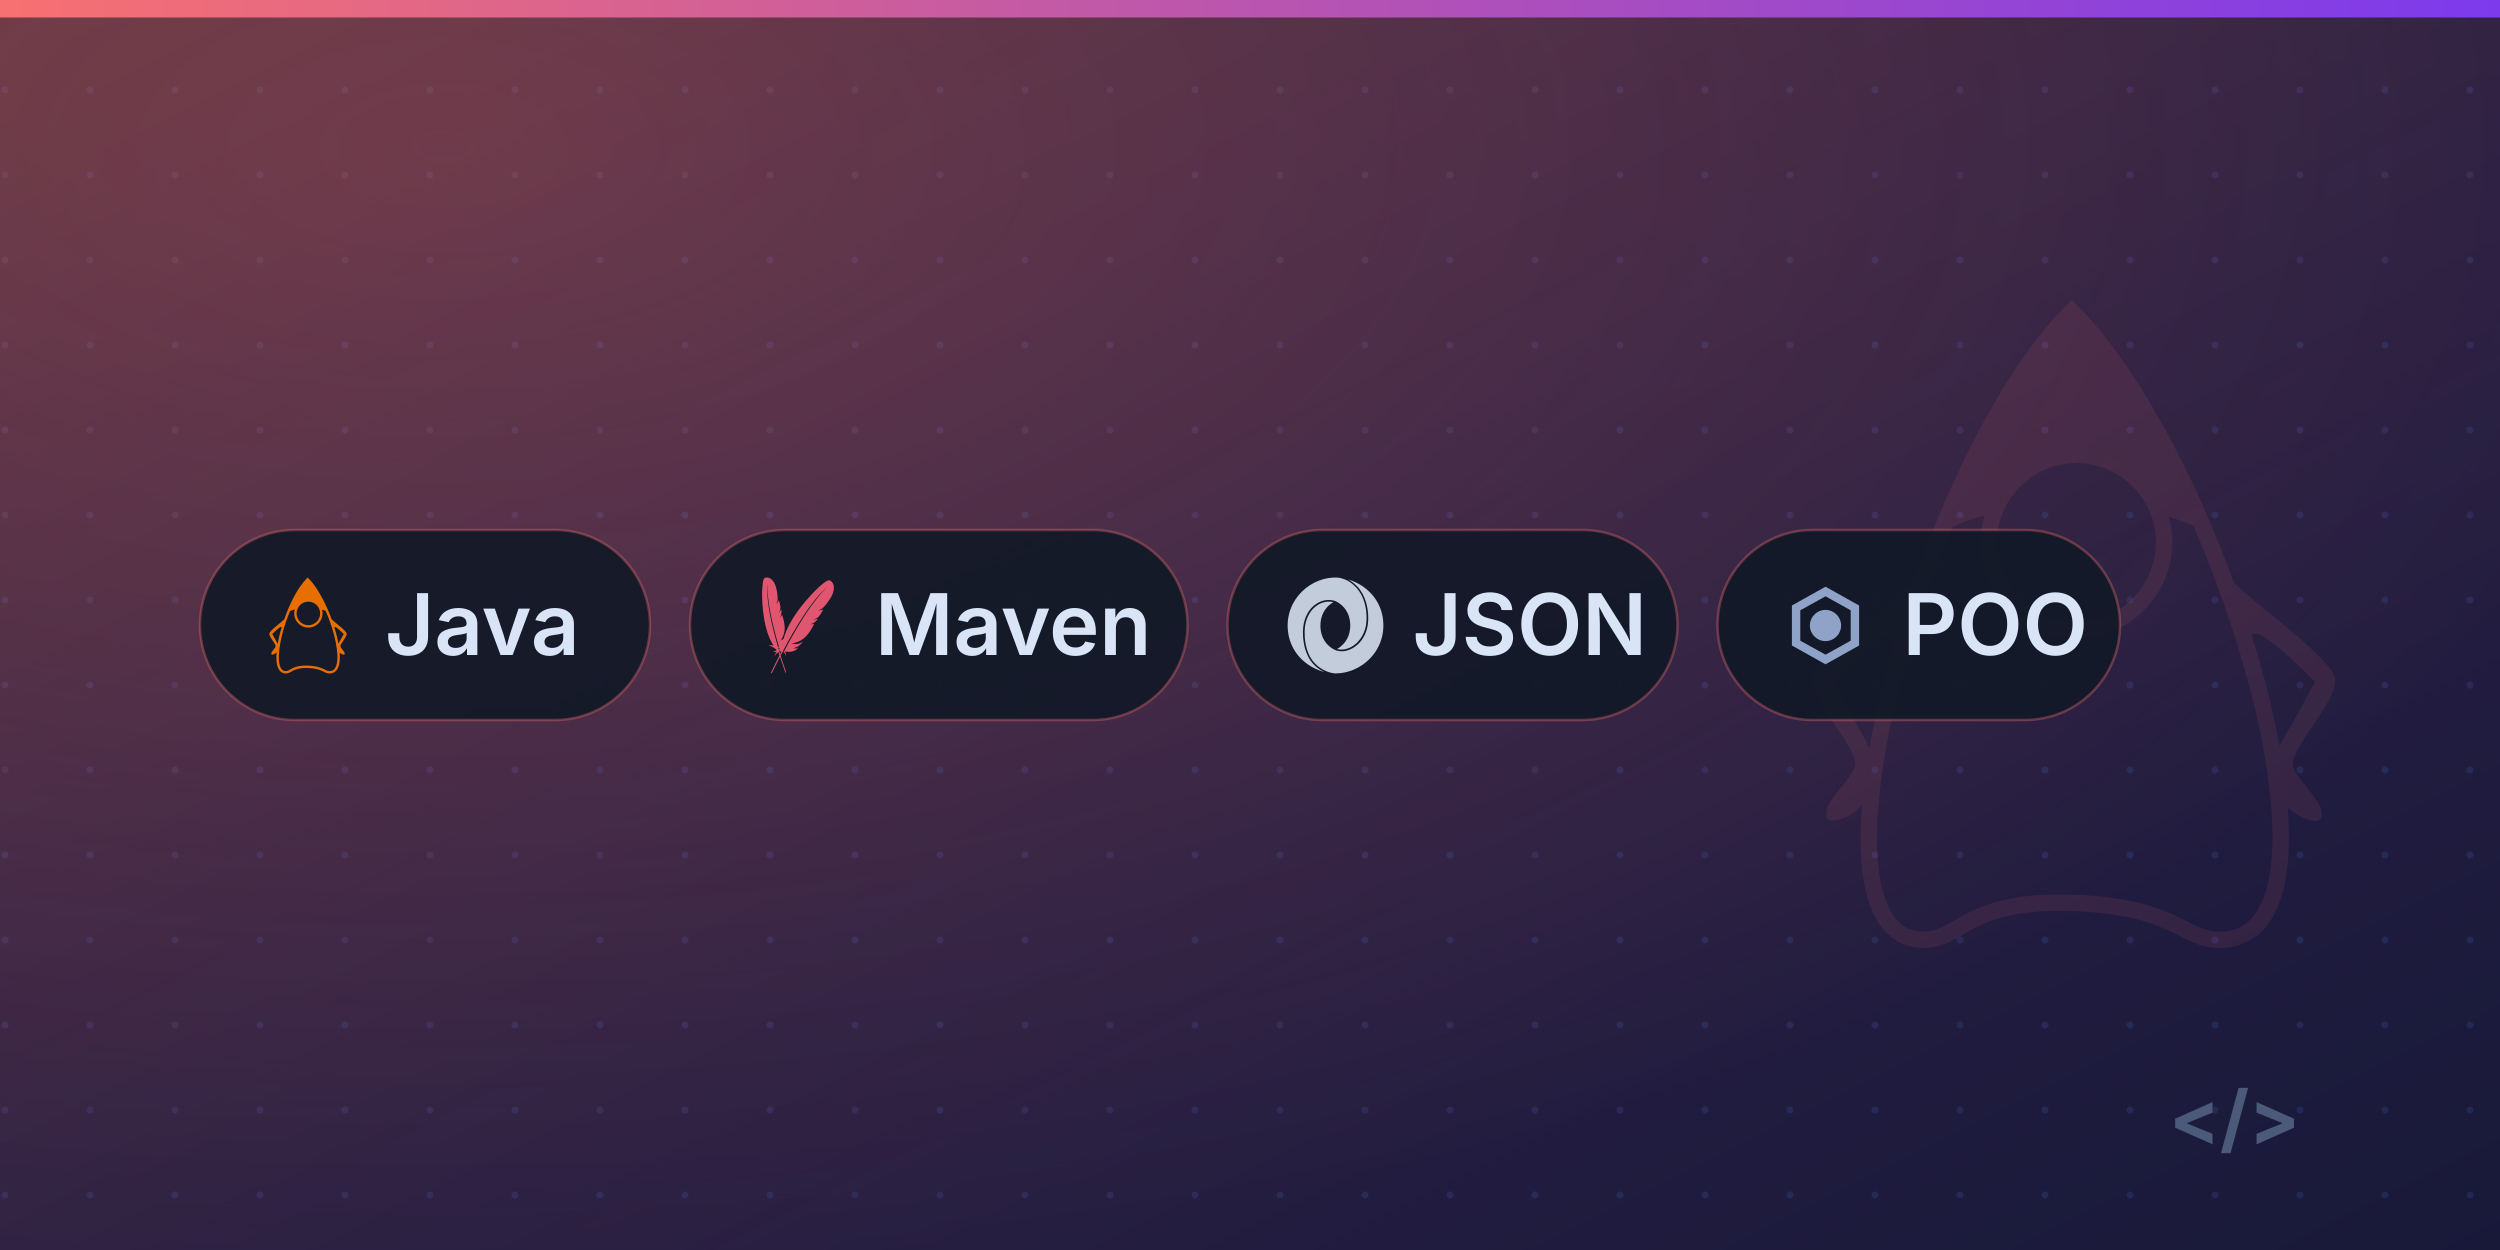
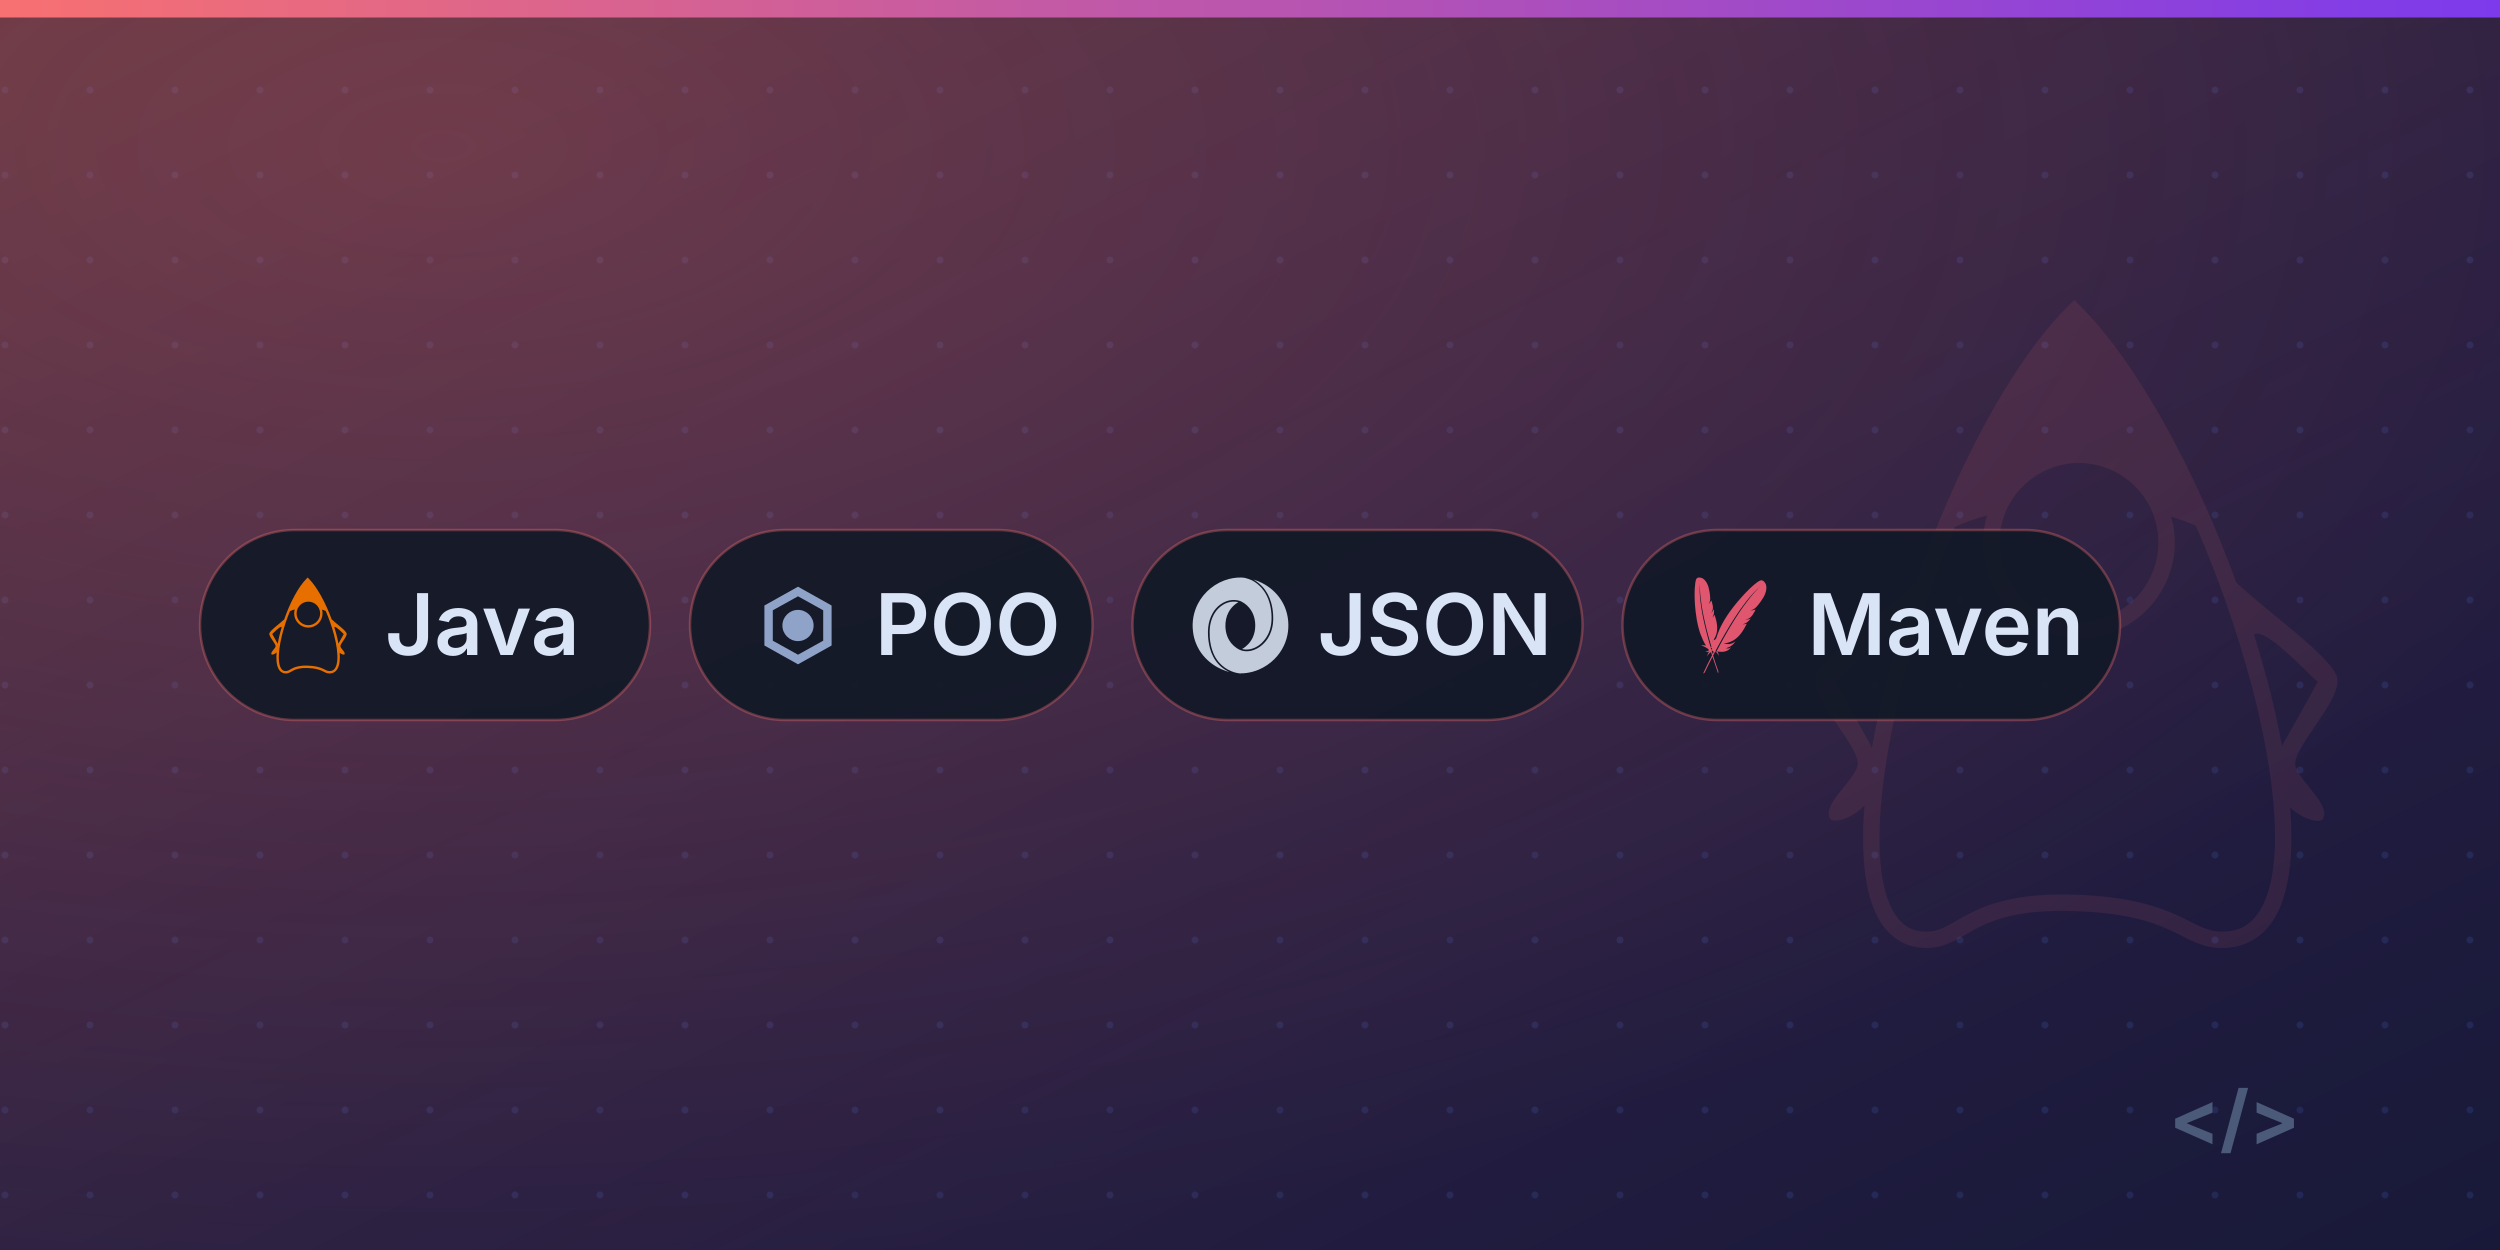
- <svg xmlns="http://www.w3.org/2000/svg" width="1000" height="500" viewBox="0 0 1000 500" role="img" aria-label="Fundamentos em Java: Orientação a objetos e Maven">
+ <svg xmlns="http://www.w3.org/2000/svg" width="1000" height="500" viewBox="0 0 1000 500" role="img" aria-label="Tecnologias: Java, POO, JSON, Maven">
  <defs>
-     <linearGradient id="gFundamentosemJava" x1="0" y1="0" x2="1" y2="1">
+     <linearGradient id="gJava" x1="0" y1="0" x2="1" y2="1">
      <stop offset="0" stop-color="#f87171" stop-opacity=".30" />
      <stop offset="1" stop-color="#7c3aed" stop-opacity=".08" />
    </linearGradient>
-     <linearGradient id="bFundamentosemJava" x1="0" y1="0" x2="1" y2="0">
+     <linearGradient id="bJava" x1="0" y1="0" x2="1" y2="0">
      <stop offset="0" stop-color="#f87171" />
      <stop offset="1" stop-color="#7c3aed" />
    </linearGradient>
-     <radialGradient id="hFundamentosemJava" cx=".18" cy=".12" r=".9">
+     <radialGradient id="hJava" cx=".18" cy=".12" r=".9">
      <stop offset="0" stop-color="#f87171" stop-opacity=".22" />
      <stop offset="1" stop-color="#f87171" stop-opacity="0" />
    </radialGradient>
-     <pattern id="pFundamentosemJava" width="34" height="34" patternUnits="userSpaceOnUse">
+     <pattern id="pJava" width="34" height="34" patternUnits="userSpaceOnUse">
      <circle cx="2" cy="2" r="1.4" fill="#4f8ef7" fill-opacity=".14" />
    </pattern>
  </defs>
  <rect width="1000" height="500" fill="#0f1629" />
-   <rect width="1000" height="500" fill="url(#pFundamentosemJava)" />
-   <rect width="1000" height="500" fill="url(#gFundamentosemJava)" />
-   <rect width="1000" height="500" fill="url(#hFundamentosemJava)" />
-   <rect width="1000" height="7" fill="url(#bFundamentosemJava)" />
-   <g transform="translate(700,120) scale(10.8)" fill="#f87171" fill-opacity=".10">
+   <rect width="1000" height="500" fill="url(#pJava)" />
+   <rect width="1000" height="500" fill="url(#gJava)" />
+   <rect width="1000" height="500" fill="url(#hJava)" />
+   <rect width="1000" height="7" fill="url(#bJava)" />
+   <g transform="translate(701,120) scale(10.8)" fill="#f87171" fill-opacity=".10">
    <path d="M11.915 0 11.7.215C9.515 2.4 7.47 6.39 6.046 10.483c-1.064 1.024-3.633 2.81-3.711 3.551-.093.87 1.746 2.611 1.55 3.235-.198.625-1.304 1.408-1.014 1.939.1.188.823.011 1.277-.491a13.389 13.389 0 0 0-.017 2.14c.076.906.27 1.668.643 2.232.372.563.956.911 1.667.911.397 0 .727-.114 1.024-.264.298-.149.571-.33.91-.5.68-.34 1.634-.666 3.53-.604 1.903.062 2.872.39 3.559.704.687.314 1.15.664 1.925.664.767 0 1.395-.336 1.807-.9.412-.563.631-1.33.72-2.24.06-.623.055-1.32 0-2.066.454.45 1.117.604 1.213.424.29-.53-.816-1.314-1.013-1.937-.198-.624 1.642-2.366 1.549-3.236-.08-.748-2.707-2.568-3.748-3.586C16.428 6.374 14.308 2.394 12.13.215zm.175 6.038a2.95 2.95 0 0 1 2.943 2.942 2.95 2.95 0 0 1-2.943 2.943A2.95 2.95 0 0 1 9.148 8.98a2.95 2.95 0 0 1 2.942-2.942zM8.685 7.983a3.515 3.515 0 0 0-.145.997c0 1.951 1.6 3.55 3.55 3.55 1.95 0 3.55-1.598 3.55-3.55 0-.329-.046-.648-.132-.951.334.095.64.208.915.336a42.699 42.699 0 0 1 2.042 5.829c.678 2.545 1.01 4.92.846 6.607-.082.844-.29 1.51-.606 1.94-.315.431-.713.651-1.315.651-.593 0-.932-.27-1.673-.61-.741-.338-1.825-.694-3.792-.758-1.974-.064-3.073.293-3.821.669-.375.188-.659.373-.911.5s-.466.2-.752.2c-.53 0-.876-.209-1.16-.64-.285-.43-.474-1.101-.545-1.948-.141-1.693.176-4.069.823-6.614a43.155 43.155 0 0 1 1.934-5.783c.348-.167.749-.31 1.192-.425zm-3.382 4.362a.216.216 0 0 1 .13.031c-.166.56-.323 1.116-.463 1.665a33.849 33.849 0 0 0-.547 2.555 3.9 3.9 0 0 0-.2-.39c-.58-1.012-.914-1.642-1.16-2.08.315-.24 1.679-1.755 2.24-1.781zm13.394.01c.562.027 1.926 1.543 2.24 1.783-.246.438-.58 1.068-1.16 2.08a4.428 4.428 0 0 0-.163.309 32.354 32.354 0 0 0-.562-2.49 40.579 40.579 0 0 0-.482-1.652.216.216 0 0 1 .127-.03z" />
  </g>
  <rect x="80" y="212" width="180" height="76" rx="38" fill="#131928" fill-opacity=".94" stroke="#f87171" stroke-opacity=".34" />
  <g transform="translate(104,231) scale(1.6)" fill="#E76F00">
    <path d="M11.915 0 11.7.215C9.515 2.4 7.47 6.39 6.046 10.483c-1.064 1.024-3.633 2.81-3.711 3.551-.093.87 1.746 2.611 1.55 3.235-.198.625-1.304 1.408-1.014 1.939.1.188.823.011 1.277-.491a13.389 13.389 0 0 0-.017 2.14c.076.906.27 1.668.643 2.232.372.563.956.911 1.667.911.397 0 .727-.114 1.024-.264.298-.149.571-.33.91-.5.68-.34 1.634-.666 3.53-.604 1.903.062 2.872.39 3.559.704.687.314 1.15.664 1.925.664.767 0 1.395-.336 1.807-.9.412-.563.631-1.33.72-2.24.06-.623.055-1.32 0-2.066.454.45 1.117.604 1.213.424.29-.53-.816-1.314-1.013-1.937-.198-.624 1.642-2.366 1.549-3.236-.08-.748-2.707-2.568-3.748-3.586C16.428 6.374 14.308 2.394 12.13.215zm.175 6.038a2.95 2.95 0 0 1 2.943 2.942 2.95 2.95 0 0 1-2.943 2.943A2.95 2.95 0 0 1 9.148 8.98a2.95 2.95 0 0 1 2.942-2.942zM8.685 7.983a3.515 3.515 0 0 0-.145.997c0 1.951 1.6 3.55 3.55 3.55 1.95 0 3.55-1.598 3.55-3.55 0-.329-.046-.648-.132-.951.334.095.64.208.915.336a42.699 42.699 0 0 1 2.042 5.829c.678 2.545 1.01 4.92.846 6.607-.082.844-.29 1.51-.606 1.94-.315.431-.713.651-1.315.651-.593 0-.932-.27-1.673-.61-.741-.338-1.825-.694-3.792-.758-1.974-.064-3.073.293-3.821.669-.375.188-.659.373-.911.5s-.466.2-.752.2c-.53 0-.876-.209-1.16-.64-.285-.43-.474-1.101-.545-1.948-.141-1.693.176-4.069.823-6.614a43.155 43.155 0 0 1 1.934-5.783c.348-.167.749-.31 1.192-.425zm-3.382 4.362a.216.216 0 0 1 .13.031c-.166.56-.323 1.116-.463 1.665a33.849 33.849 0 0 0-.547 2.555 3.9 3.9 0 0 0-.2-.39c-.58-1.012-.914-1.642-1.16-2.08.315-.24 1.679-1.755 2.24-1.781zm13.394.01c.562.027 1.926 1.543 2.24 1.783-.246.438-.58 1.068-1.16 2.08a4.428 4.428 0 0 0-.163.309 32.354 32.354 0 0 0-.562-2.49 40.579 40.579 0 0 0-.482-1.652.216.216 0 0 1 .127-.03z" />
  </g>
  <text x="154" y="262" font-family="Inter,-apple-system,BlinkMacSystemFont,'Segoe UI',Roboto,Helvetica,Arial,sans-serif" font-size="34" font-weight="600" fill="#d9e4f7" textLength="76" lengthAdjust="spacingAndGlyphs">Java</text>
-   <rect x="276" y="212" width="199" height="76" rx="38" fill="#131928" fill-opacity=".94" stroke="#f87171" stroke-opacity=".34" />
-   <g transform="translate(300,231) scale(1.6)" fill="#E0566E">
+   <rect x="276" y="212" width="161" height="76" rx="38" fill="#131928" fill-opacity=".94" stroke="#f87171" stroke-opacity=".34" />
+   <g transform="translate(300,231) scale(1.6)" fill="#8fa3c8">
+     <path d="M12 2.3 20.4 7v10L12 21.7 3.6 17V7L12 2.3Zm0 2.4L5.7 8.2v7.6L12 19.3l6.3-3.5V8.2L12 4.7Zm0 3.4a3.9 3.9 0 1 1 0 7.8 3.9 3.9 0 0 1 0-7.8Z" />
+   </g>
+   <text x="350" y="262" font-family="Inter,-apple-system,BlinkMacSystemFont,'Segoe UI',Roboto,Helvetica,Arial,sans-serif" font-size="34" font-weight="600" fill="#d9e4f7" textLength="57" lengthAdjust="spacingAndGlyphs">POO</text>
+   <rect x="453" y="212" width="180" height="76" rx="38" fill="#131928" fill-opacity=".94" stroke="#f87171" stroke-opacity=".34" />
+   <g transform="translate(477,231) scale(1.6)" fill="#C3CCDB">
+     <path d="M12.043 23.968c.479-.004.953-.029 1.426-.094a11.805 11.805 0 003.146-.863 12.404 12.404 0 003.793-2.542 11.977 11.977 0 002.44-3.427 11.794 11.794 0 001.02-3.476c.149-1.16.135-2.346-.045-3.499a11.96 11.96 0 00-.793-2.788 11.197 11.197 0 00-.854-1.617c-1.168-1.837-2.861-3.314-4.81-4.3a12.835 12.835 0 00-2.172-.87h-.005c.119.063.24.132.345.201.12.074.239.146.351.225a8.93 8.93 0 011.559 1.33c1.063 1.145 1.797 2.548 2.218 4.041.284.982.434 1.998.495 3.017.044.743.044 1.491-.047 2.229-.149 1.27-.554 2.51-1.228 3.596a7.475 7.475 0 01-1.903 2.084c-1.244.928-2.877 1.482-4.436 1.114a3.916 3.916 0 01-.748-.258 4.692 4.692 0 01-.779-.45 6.08 6.08 0 01-1.244-1.105 6.507 6.507 0 01-1.049-1.747 7.366 7.366 0 01-.494-2.54c-.03-1.273.225-2.553.854-3.67a6.43 6.43 0 011.663-1.918c.225-.178.464-.333.704-.479l.016-.007a5.121 5.121 0 00-1.441-.12 4.963 4.963 0 00-1.228.24c-.359.12-.704.27-1.019.45a6.146 6.146 0 00-.733.494c-.211.18-.42.36-.615.555-1.123 1.153-1.768 2.682-2.022 4.256-.15.973-.15 1.96-.091 2.95.105 1.395.391 2.787.945 4.062a8.518 8.518 0 001.348 2.173 8.14 8.14 0 003.132 2.23 7.934 7.934 0 002.113.54c.074.015.149.015.209.015zm-2.934-.398a4.102 4.102 0 01-.45-.228 8.5 8.5 0 01-2.038-1.534c-1.094-1.137-1.827-2.566-2.247-4.08a15.184 15.184 0 01-.495-3.172 12.14 12.14 0 01.046-2.082c.135-1.257.495-2.501 1.124-3.58a6.889 6.889 0 011.783-2.053 6.23 6.23 0 011.633-.9 5.363 5.363 0 013.522-.045c.029 0 .029 0 .045.03.015.015.045.015.06.03.045.016.104.045.165.074.239.12.479.271.704.42a6.294 6.294 0 012.097 2.502c.42.914.615 1.934.631 2.938.014 1.079-.18 2.157-.645 3.146a6.42 6.42 0 01-2.638 2.832c.09.03.18.045.271.075.225.044.449.074.688.074 1.468.045 2.892-.66 3.94-1.647.195-.18.375-.375.54-.585.225-.27.435-.54.614-.823.239-.375.435-.75.614-1.154a8.112 8.112 0 00.509-1.664c.196-1.004.211-2.022.149-3.026-.135-2.022-.673-4.045-1.842-5.724a9.054 9.054 0 00-.555-.719 9.868 9.868 0 00-1.063-1.034 8.477 8.477 0 00-1.363-.915 9.927 9.927 0 00-1.692-.598l-.3-.06c-.209-.03-.42-.044-.634-.06a8.453 8.453 0 00-1.015.016c-.704.045-1.412.16-2.112.337C5.799 1.227 2.863 3.566 1.3 6.67A11.834 11.834 0 00.238 9.801a11.81 11.81 0 00-.104 3.775c.12 1.02.374 2.023.778 2.977.227.57.511 1.124.825 1.648 1.094 1.783 2.683 3.236 4.51 4.24.688.39 1.408.69 2.157.944.226.074.45.15.689.21z" />
+   </g>
+   <text x="527" y="262" font-family="Inter,-apple-system,BlinkMacSystemFont,'Segoe UI',Roboto,Helvetica,Arial,sans-serif" font-size="34" font-weight="600" fill="#d9e4f7" textLength="76" lengthAdjust="spacingAndGlyphs">JSON</text>
+   <rect x="649" y="212" width="199" height="76" rx="38" fill="#131928" fill-opacity=".94" stroke="#f87171" stroke-opacity=".34" />
+   <g transform="translate(673,231) scale(1.6)" fill="#E0566E">
    <path d="M4.237.001c-.312-.013-.665.072-.828.457-.158.374-.283 1.188-.34 2.276l1.223.591c-.02-.737.007-1.43.076-2.066-.026.299-.056.96.006 2.039.019.342.049.725.088 1.15.002.024.002.047.007.069a45.485 45.485 0 0 0 .309 2.412c.057.368.126.752.195 1.16l-.01.01c.014.01.015.018.014.023l.03.16c.03.162.06.328.093.494l.108.553.056.289a61.72 61.72 0 0 0 .457 2.068c.09.382.186.78.287 1.186.098.386.199.783.309 1.193.096.362.199.735.303 1.117.003.018.012.036.015.055a145.826 145.826 0 0 0 .34 1.185l.049.174c.078.261.158.533.242.805a4.2 4.2 0 0 1-.293-.135l-.19-.654c-.02-.077-.042-.148-.062-.225l-.002-.004-.004-.002c-.087-.3-.17-.607-.257-.916-.023-.087-.044-.173-.069-.263l-.314-1.178c-.1-.381-.194-.765-.29-1.154-.094-.39-.185-.78-.277-1.172-.093-.401-.181-.8-.265-1.203-.085-.396-.161-.798-.24-1.193a50.315 50.315 0 0 1-.211-1.17c-.004-.013-.006-.03-.01-.041l.004-.002c-.057-.386-.116-.77-.174-1.15a60.905 60.905 0 0 1-.154-1.204 27.447 27.447 0 0 1-.172-2.41l-1.22-.59c-.004.074-.01.15-.013.23-.012.294-.02.605-.023.93a45.3 45.3 0 0 0 .006 1.157c.009.37.025.755.045 1.148.02.336.042.675.07 1.022l.002.039.006.004c.003.023.007.05.006.076.033.368.064.739.107 1.115a34.493 34.493 0 0 0 .303 2.125c.01.064.024.131.035.195a23.418 23.418 0 0 0 .547 2.32c.07.237.14.464.21.68.063.182.13.365.194.545.155.422.327.832.512 1.232l.006.004a.318.318 0 0 0 .02.05c.225.485.475.95.755 1.395.01.013.02.033.03.047-.455-.183-1.259-.098-1.253-.097.83.288 1.557.64 2.016 1.175-.183.2-.523.352-.953.477.594.064.924-.039 1.045-.092-.31.26-.483.732-.635 1.24.35-.57.696-.949 1.033-1.094.078.258.162.524.244.788A147.532 147.532 0 0 0 5.157 24a.56.56 0 0 0 .43-.312c.13-.282.83-1.775 1.908-3.875.413 1.303.88 2.679 1.386 4.109a.494.494 0 0 0 .076-.465 103.735 103.735 0 0 1-1.308-3.945c.154-.299.316-.612.484-.932.125.04.255.094.389.155.203.186.352.491.482.84a1.515 1.515 0 0 0-.334-1.098c1.335.258 2.547.09 3.287-.81a3.97 3.97 0 0 0 .192-.258c-.325.304-.682.404-1.313.273.996-.281 1.523-.617 2.035-1.22.12-.145.244-.303.371-.48-.943.722-1.927.822-2.9.493l-.045-.018c.914.02 2.203-.474 3.092-1.189.41-.33.796-.73 1.17-1.21.28-.359.55-.76.82-1.216.234-.393.468-.824.7-1.293a2.83 2.83 0 0 1-.74.137l-.144.008c-.048.002-.093 0-.146.002.885-.198 1.5-.74 1.994-1.447-.24.117-.628.262-1.07.297-.058.006-.12.006-.182.006-.013-.002-.028 0-.047-.002.306-.078.574-.178.81-.309a3.363 3.363 0 0 0 .358-.236c.044-.037.088-.07.13-.106.099-.086.193-.18.28-.287.028-.034.056-.063.08-.098.036-.05.073-.098.104-.146a8.388 8.388 0 0 0 .51-.828c.015-.031.032-.057.046-.088.04-.084.08-.16.11-.227.042-.099.074-.179.092-.238a.515.515 0 0 1-.108.051c-.273.112-.727.187-1.086.201-.004 0-.008 0-.013.004h-.067c.72-.214 1.067-.45 1.422-.818a13.883 13.883 0 0 0 1.154-1.428c.264-.37.505-.738.692-1.072a6.5 6.5 0 0 0 .298-.592c.066-.157.122-.305.172-.45-.466.01-.986.011-1.48 0 .495.01 1.015.007 1.484-.005.5-1.485.063-2.262.063-2.262s-.526-1.212-1.4-.851c-.426.175-1.172.73-2.083 1.56l.514 1.45a17.561 17.561 0 0 1 1.703-1.602c-.257.22-.807.726-1.615 1.644-.256.29-.537.624-.844.997-.017.02-.035.038-.047.06a51.435 51.435 0 0 0-1.666 2.187c-.248.34-.498.704-.765 1.088h-.016c.002.02-.004.028-.01.032l-.101.152c-.104.155-.213.31-.318.47l-.352.534c-.061.09-.124.181-.186.277-.184.282-.367.573-.558.873a97.351 97.351 0 0 0-1.428 2.338 96.866 96.866 0 0 0-1.341 2.343c-.012.017-.02.04-.034.057a197.256 197.256 0 0 0-.668 1.223l-.097.181c-.17.318-.346.642-.52.979 0 .004-.005.008-.006.013-.026.048-.05.093-.072.141-.117.222-.218.424-.45.87a1.352 1.352 0 0 0-.233-.182l.345-.65c.047-.089.096-.177.143-.27l.04-.077.546-1.001.13-.233v-.006l-.001-.006c.169-.31.345-.62.52-.94.051-.087.102-.173.153-.265.224-.395.454-.794.684-1.197a91.685 91.685 0 0 1 2.135-3.504c.247-.386.503-.77.754-1.152.092-.138.182-.272.279-.41a72.9 72.9 0 0 1 .48-.701c.007-.012.019-.024.026-.037h.006c.26-.356.517-.713.773-1.065.278-.373.554-.735.83-1.09a31.075 31.075 0 0 1 1.777-2.075l-.515-1.446c-.06.057-.126.116-.192.178a32.37 32.37 0 0 0-.758.729c-.295.294-.597.606-.912.935a46.032 46.032 0 0 0-1.632 1.838l-.03.033.002.008c-.017.02-.033.044-.054.064-.266.323-.538.649-.801.985a39.105 39.105 0 0 0-1.445 1.95c-.043.06-.085.126-.127.186a26.458 26.458 0 0 0-1.403 2.303c-.13.247-.256.485-.37.715-.096.195-.187.395-.278.591-.21.463-.398.93-.566 1.399l.002.006a.36.36 0 0 0-.026.058c-.108.303-.203.608-.29.914-.14.174-.302.325-.483.46a3.505 3.505 0 0 0-.131-.153 5.148 5.148 0 0 0 .824-2.211 6.4 6.4 0 0 0-.016-1.488c-.046-.4-.126-.82-.238-1.274-.097-.393-.217-.81-.363-1.248-.091.185-.22.367-.379.545l-.086.094c-.029.032-.06.06-.092.094.434-.674.486-1.397.358-2.148a2.722 2.722 0 0 1-.49.85c-.033.038-.072.077-.11.116-.01.007-.019.018-.033.028.144-.24.25-.467.318-.698a1.29 1.29 0 0 0 .04-.146 2.85 2.85 0 0 0 .038-.225l.018-.146a2.11 2.11 0 0 0-.002-.354c-.003-.04-.004-.076-.01-.113-.01-.055-.016-.105-.027-.154a7.416 7.416 0 0 0-.193-.84c-.01-.028-.015-.056-.026-.084-.027-.079-.048-.149-.072-.209a2.1 2.1 0 0 0-.09-.209.455.455 0 0 1-.035.1c-.102.24-.34.57-.557.8-.003.003-.007.005-.007.01l-.04.043c.318-.58.39-.946.385-1.398a12.274 12.274 0 0 0-.16-1.615 10.68 10.68 0 0 0-.232-1.104 5.853 5.853 0 0 0-.18-.558 6.337 6.337 0 0 0-.172-.391 26.18 26.18 0 0 0 .002-.004C5.576.341 4.82.124 4.82.124s-.27-.11-.582-.123zm3.38 15.783l.032.082v.002c-.06.033-.116.067-.178.097-.012.004-.024.012-.039.018a2.41 2.41 0 0 0 .186-.2zm-.603 1.626c.13.136.25.242.354.32l.07.227a1.866 1.866 0 0 0-.246.053l-.03-.098c-.024-.084-.048-.17-.076-.257l-.021-.073zm.26.875a2.34 2.34 0 0 1 .271.01l.07.229a.778.778 0 0 1 .247-.004l-.326.627a127.643 127.643 0 0 1-.262-.862z" />
  </g>
-   <text x="350" y="262" font-family="Inter,-apple-system,BlinkMacSystemFont,'Segoe UI',Roboto,Helvetica,Arial,sans-serif" font-size="34" font-weight="600" fill="#d9e4f7" textLength="95" lengthAdjust="spacingAndGlyphs">Maven</text>
-   <rect x="491" y="212" width="180" height="76" rx="38" fill="#131928" fill-opacity=".94" stroke="#f87171" stroke-opacity=".34" />
-   <g transform="translate(515,231) scale(1.6)" fill="#C3CCDB">
-     <path d="M12.043 23.968c.479-.004.953-.029 1.426-.094a11.805 11.805 0 003.146-.863 12.404 12.404 0 003.793-2.542 11.977 11.977 0 002.44-3.427 11.794 11.794 0 001.02-3.476c.149-1.16.135-2.346-.045-3.499a11.96 11.96 0 00-.793-2.788 11.197 11.197 0 00-.854-1.617c-1.168-1.837-2.861-3.314-4.81-4.3a12.835 12.835 0 00-2.172-.87h-.005c.119.063.24.132.345.201.12.074.239.146.351.225a8.93 8.93 0 011.559 1.33c1.063 1.145 1.797 2.548 2.218 4.041.284.982.434 1.998.495 3.017.044.743.044 1.491-.047 2.229-.149 1.27-.554 2.51-1.228 3.596a7.475 7.475 0 01-1.903 2.084c-1.244.928-2.877 1.482-4.436 1.114a3.916 3.916 0 01-.748-.258 4.692 4.692 0 01-.779-.45 6.08 6.08 0 01-1.244-1.105 6.507 6.507 0 01-1.049-1.747 7.366 7.366 0 01-.494-2.54c-.03-1.273.225-2.553.854-3.67a6.43 6.43 0 011.663-1.918c.225-.178.464-.333.704-.479l.016-.007a5.121 5.121 0 00-1.441-.12 4.963 4.963 0 00-1.228.24c-.359.12-.704.27-1.019.45a6.146 6.146 0 00-.733.494c-.211.18-.42.36-.615.555-1.123 1.153-1.768 2.682-2.022 4.256-.15.973-.15 1.96-.091 2.95.105 1.395.391 2.787.945 4.062a8.518 8.518 0 001.348 2.173 8.14 8.14 0 003.132 2.23 7.934 7.934 0 002.113.54c.074.015.149.015.209.015zm-2.934-.398a4.102 4.102 0 01-.45-.228 8.5 8.5 0 01-2.038-1.534c-1.094-1.137-1.827-2.566-2.247-4.08a15.184 15.184 0 01-.495-3.172 12.14 12.14 0 01.046-2.082c.135-1.257.495-2.501 1.124-3.58a6.889 6.889 0 011.783-2.053 6.23 6.23 0 011.633-.9 5.363 5.363 0 013.522-.045c.029 0 .029 0 .045.03.015.015.045.015.06.03.045.016.104.045.165.074.239.12.479.271.704.42a6.294 6.294 0 012.097 2.502c.42.914.615 1.934.631 2.938.014 1.079-.18 2.157-.645 3.146a6.42 6.42 0 01-2.638 2.832c.09.03.18.045.271.075.225.044.449.074.688.074 1.468.045 2.892-.66 3.94-1.647.195-.18.375-.375.54-.585.225-.27.435-.54.614-.823.239-.375.435-.75.614-1.154a8.112 8.112 0 00.509-1.664c.196-1.004.211-2.022.149-3.026-.135-2.022-.673-4.045-1.842-5.724a9.054 9.054 0 00-.555-.719 9.868 9.868 0 00-1.063-1.034 8.477 8.477 0 00-1.363-.915 9.927 9.927 0 00-1.692-.598l-.3-.06c-.209-.03-.42-.044-.634-.06a8.453 8.453 0 00-1.015.016c-.704.045-1.412.16-2.112.337C5.799 1.227 2.863 3.566 1.3 6.67A11.834 11.834 0 00.238 9.801a11.81 11.81 0 00-.104 3.775c.12 1.02.374 2.023.778 2.977.227.57.511 1.124.825 1.648 1.094 1.783 2.683 3.236 4.51 4.24.688.39 1.408.69 2.157.944.226.074.45.15.689.21z" />
-   </g>
-   <text x="565" y="262" font-family="Inter,-apple-system,BlinkMacSystemFont,'Segoe UI',Roboto,Helvetica,Arial,sans-serif" font-size="34" font-weight="600" fill="#d9e4f7" textLength="76" lengthAdjust="spacingAndGlyphs">JSON</text>
-   <rect x="687" y="212" width="161" height="76" rx="38" fill="#131928" fill-opacity=".94" stroke="#f87171" stroke-opacity=".34" />
-   <g transform="translate(711,231) scale(1.6)" fill="#8fa3c8">
-     <path d="M12 2.3 20.4 7v10L12 21.7 3.6 17V7L12 2.3Zm0 2.4L5.7 8.2v7.6L12 19.3l6.3-3.5V8.2L12 4.7Zm0 3.4a3.9 3.9 0 1 1 0 7.8 3.9 3.9 0 0 1 0-7.8Z" />
-   </g>
-   <text x="761" y="262" font-family="Inter,-apple-system,BlinkMacSystemFont,'Segoe UI',Roboto,Helvetica,Arial,sans-serif" font-size="34" font-weight="600" fill="#d9e4f7" textLength="57" lengthAdjust="spacingAndGlyphs">POO</text>
+   <text x="723" y="262" font-family="Inter,-apple-system,BlinkMacSystemFont,'Segoe UI',Roboto,Helvetica,Arial,sans-serif" font-size="34" font-weight="600" fill="#d9e4f7" textLength="95" lengthAdjust="spacingAndGlyphs">Maven</text>
  <text x="920" y="458" font-family="Inter,-apple-system,BlinkMacSystemFont,'Segoe UI',Roboto,Helvetica,Arial,sans-serif" font-size="30" font-weight="700" fill="#4a5a78" text-anchor="end">&lt;/&gt;</text>
</svg>
